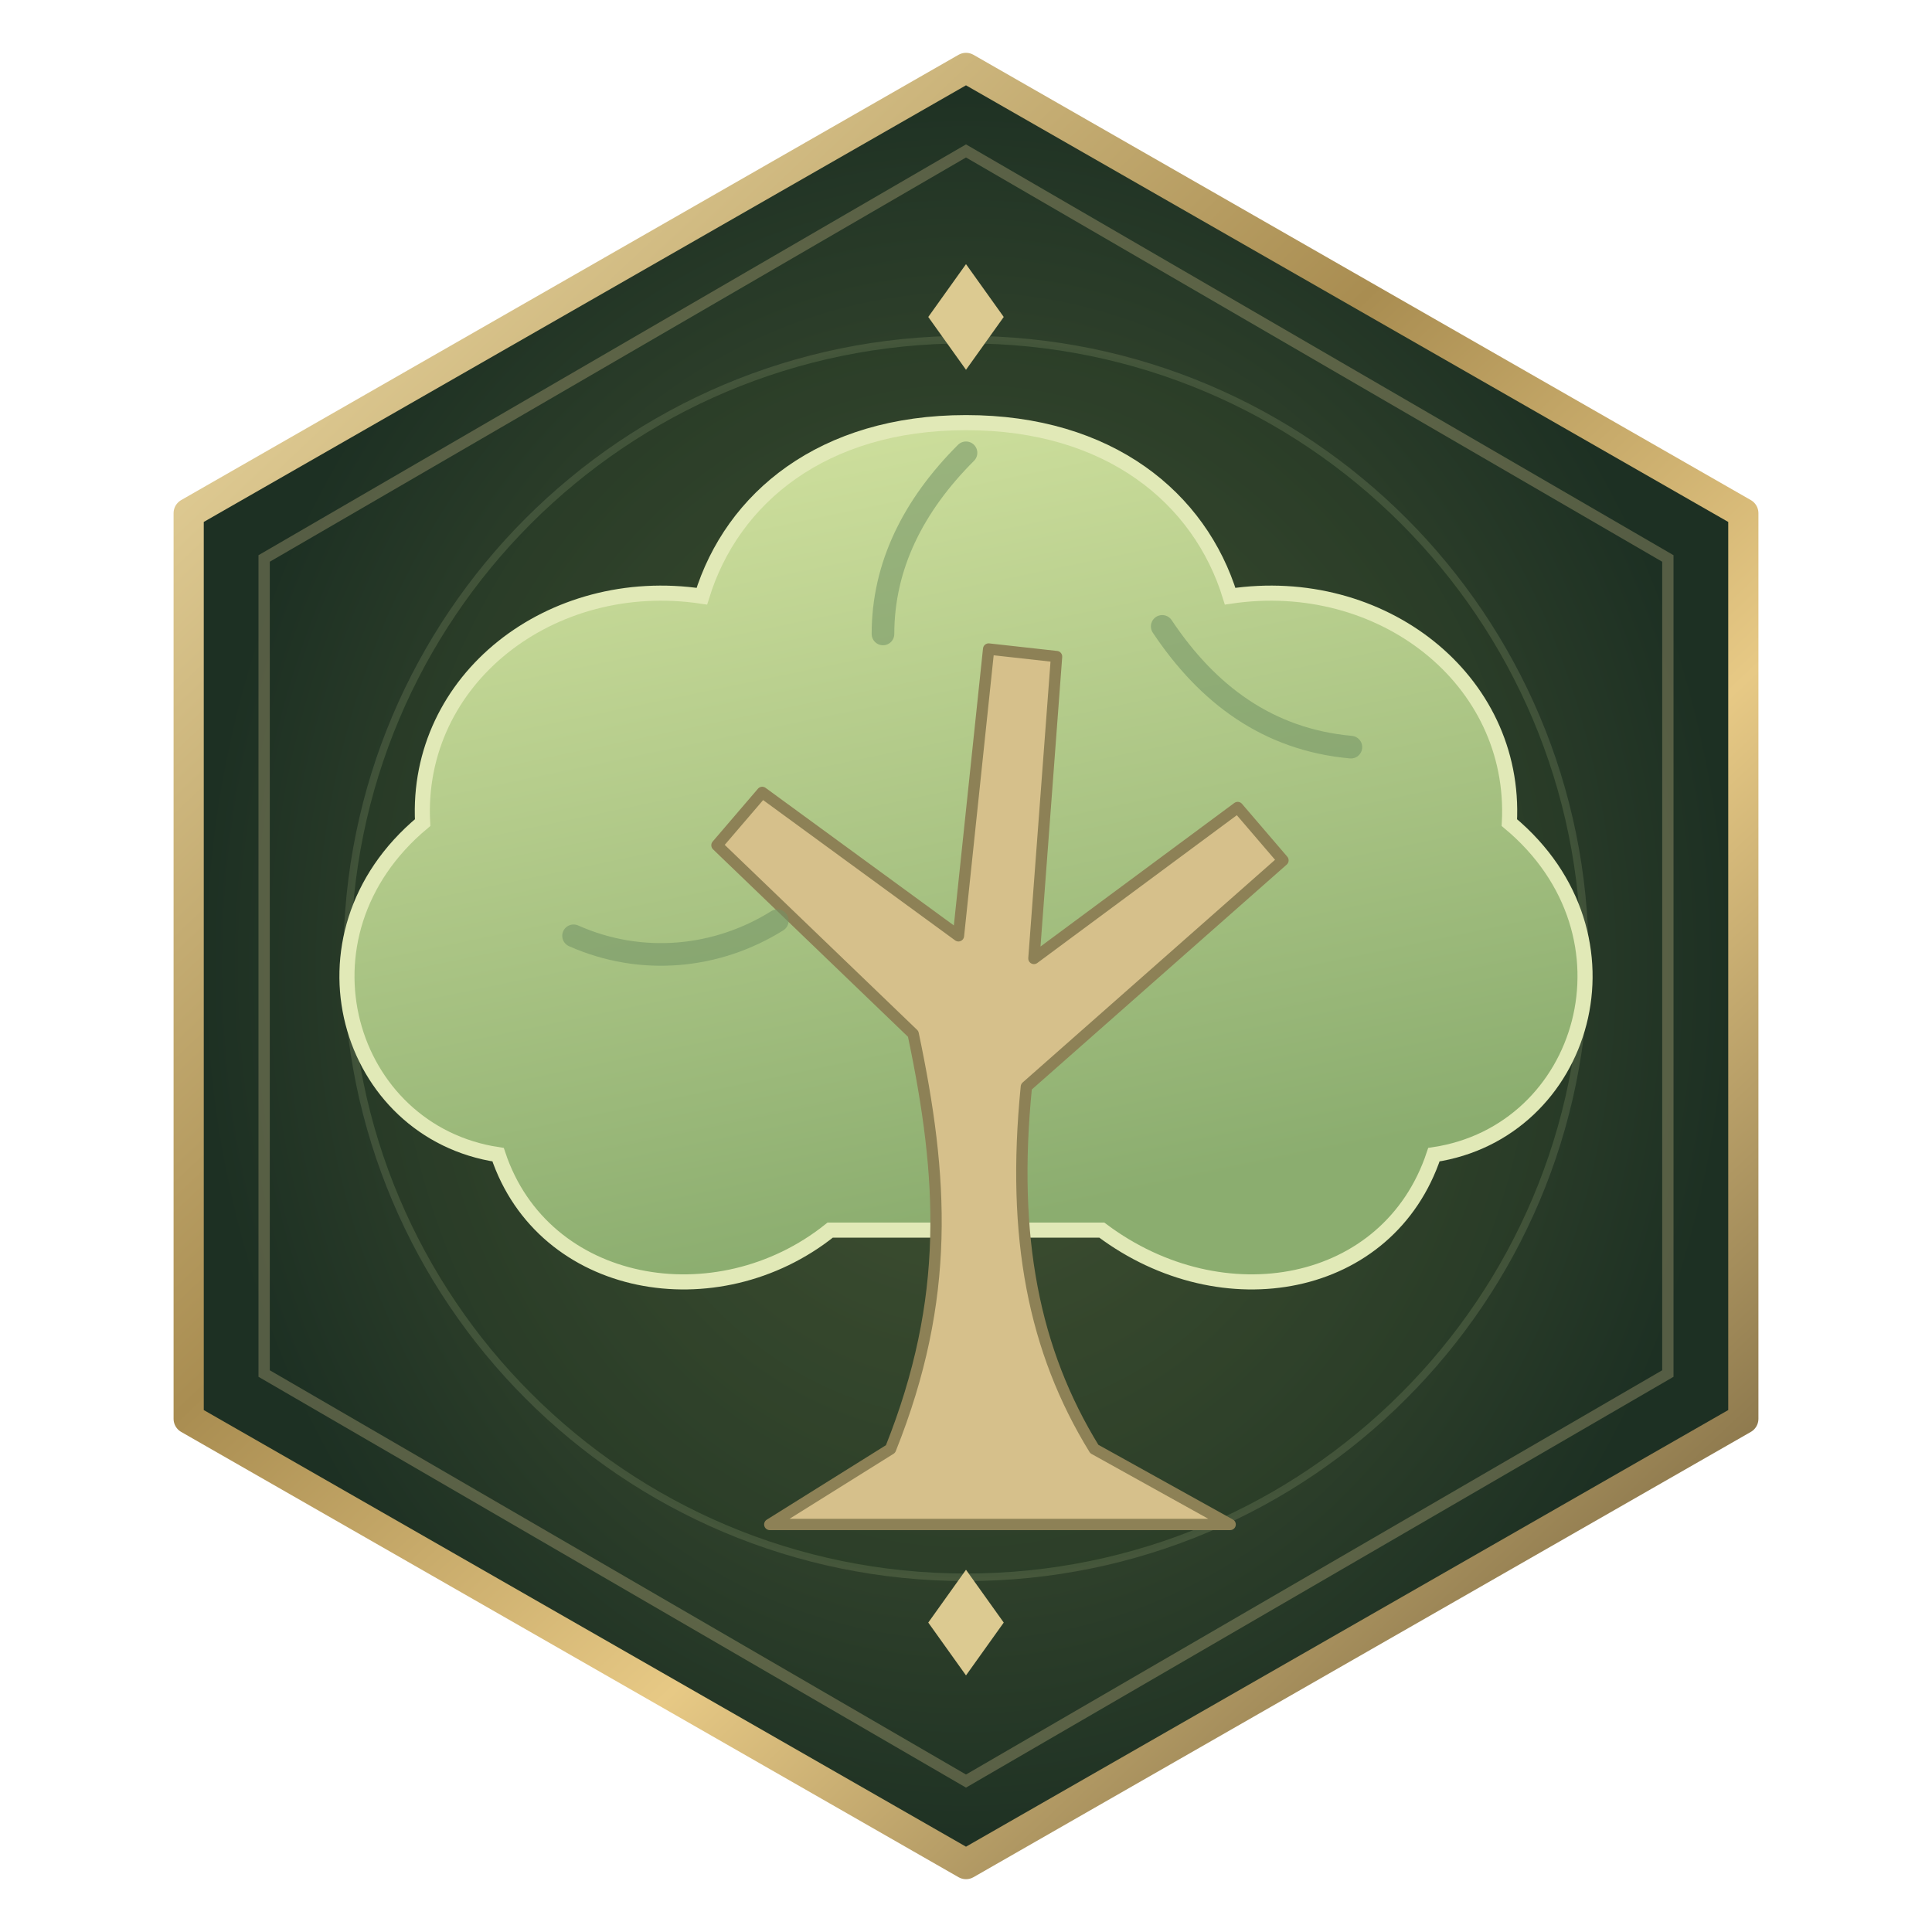
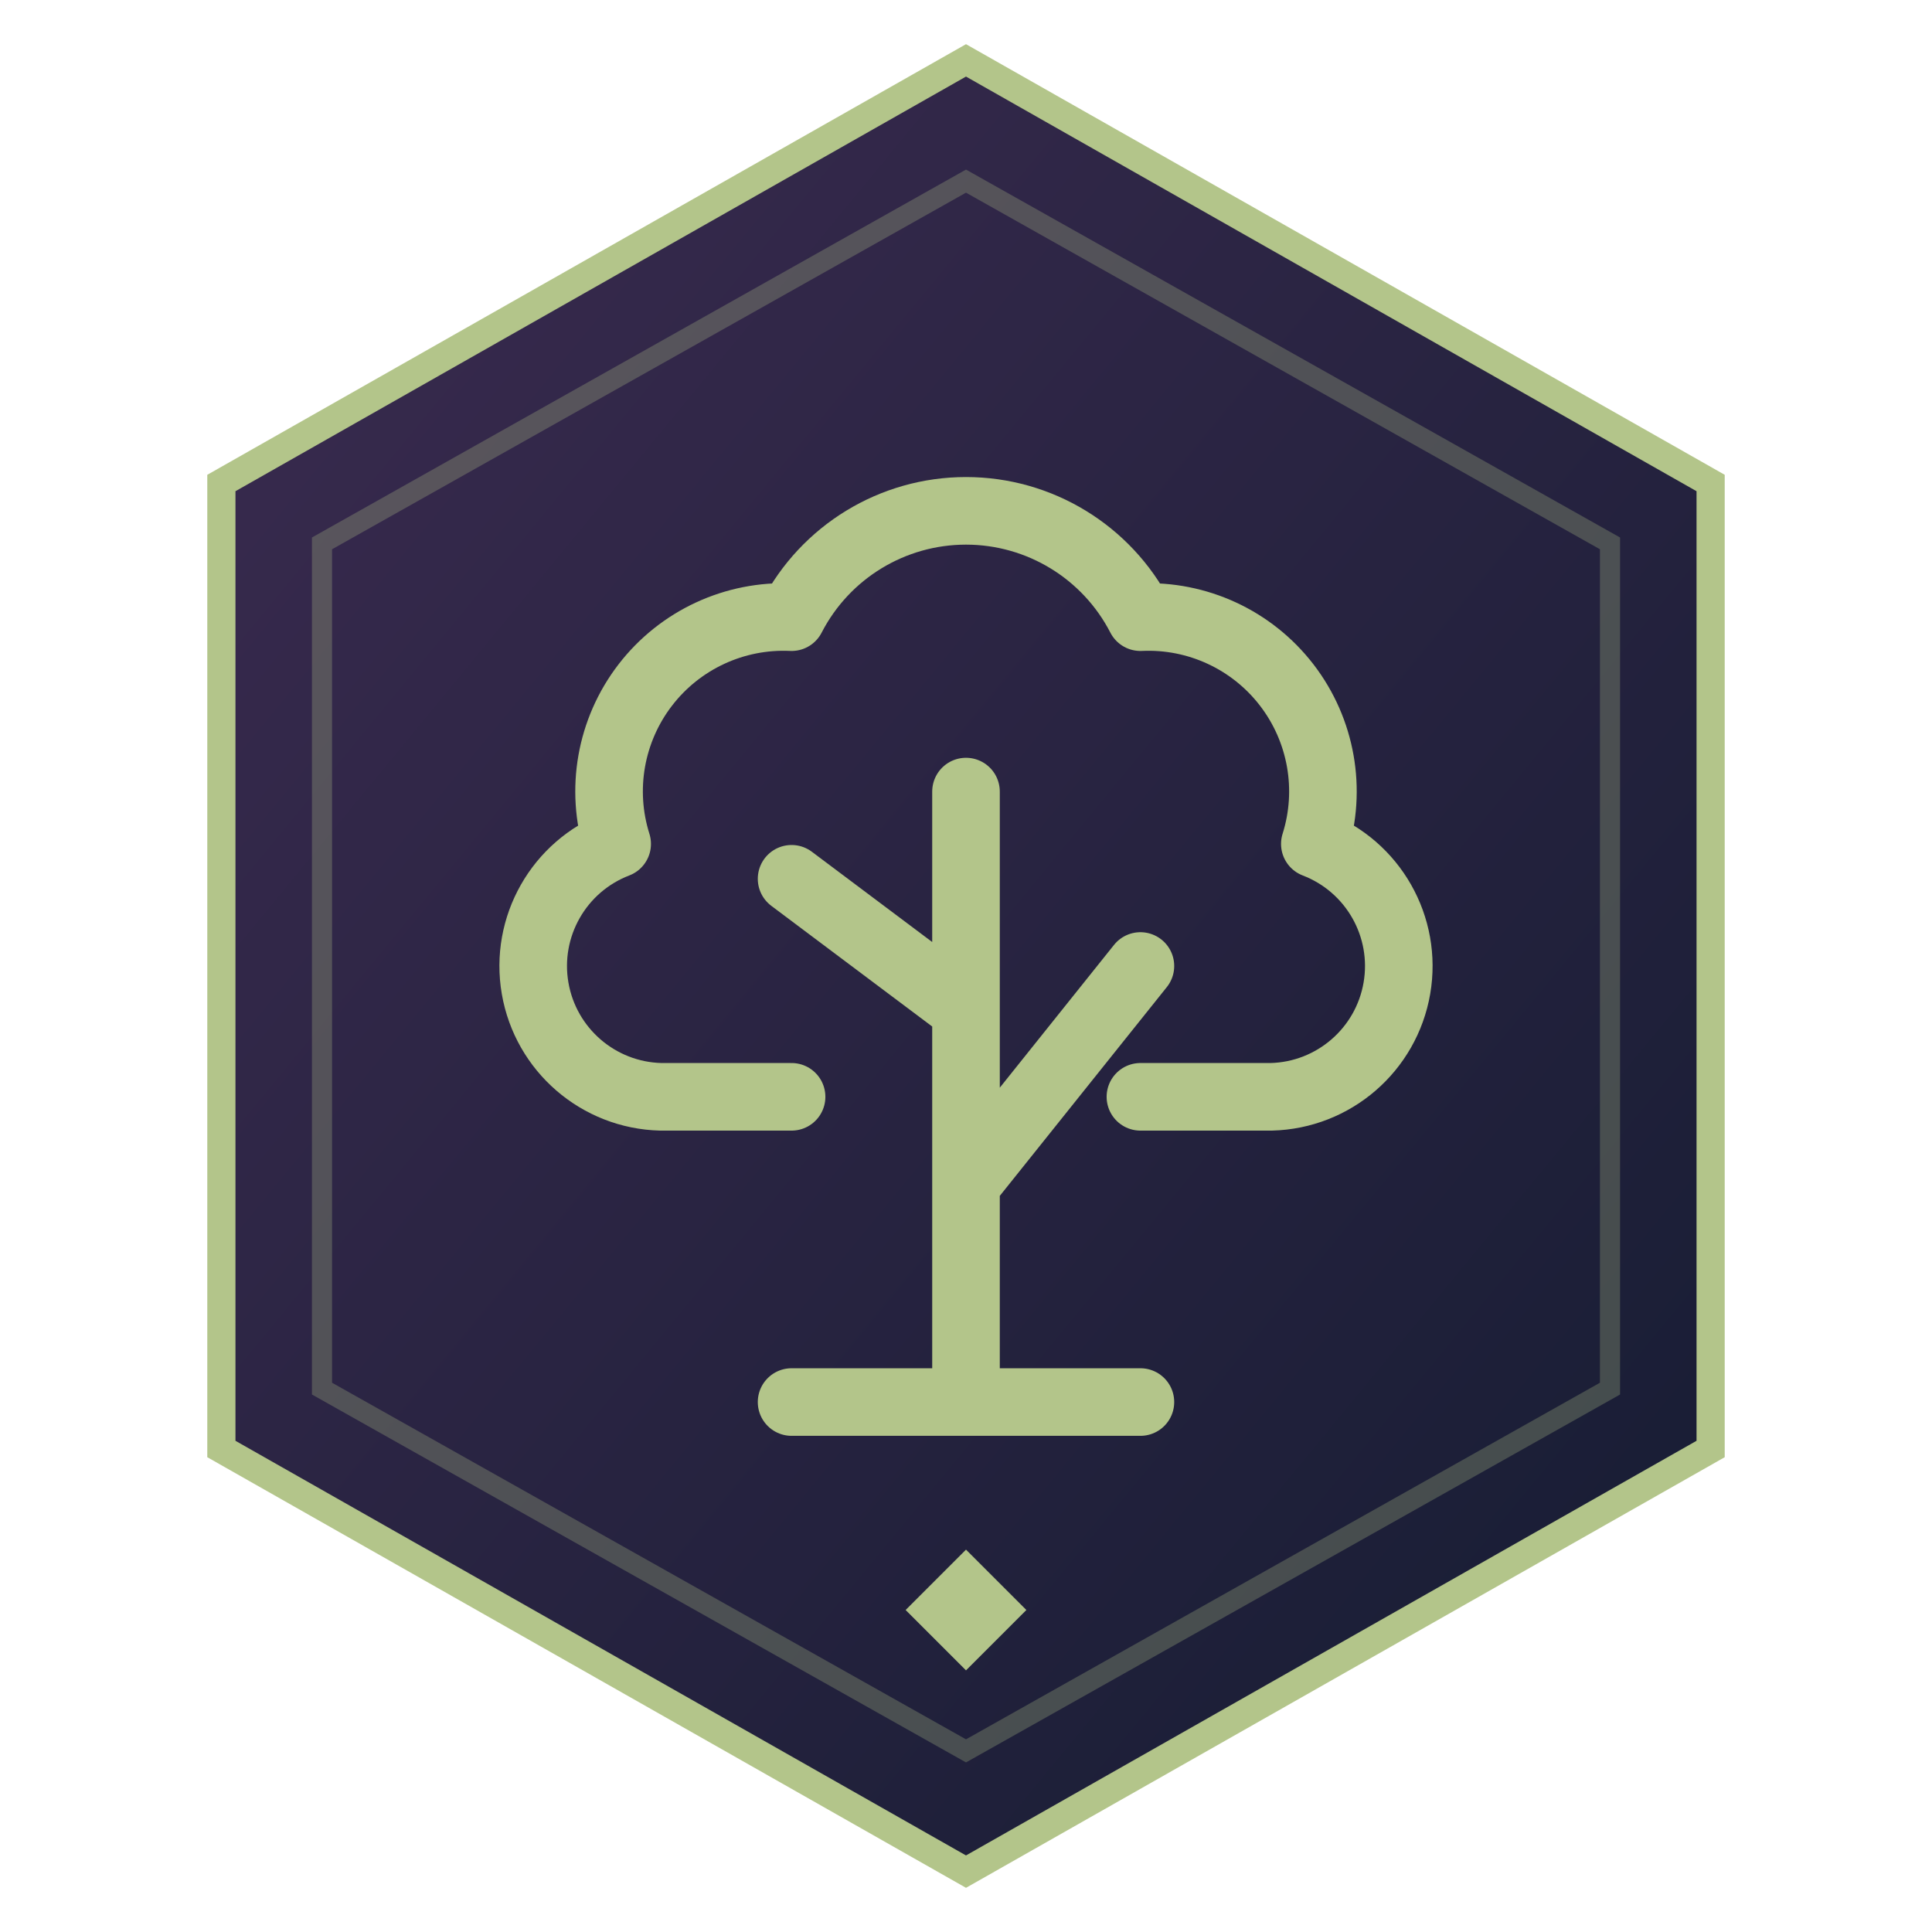
- <svg xmlns="http://www.w3.org/2000/svg" viewBox="0 0 256 256">
+ <svg xmlns="http://www.w3.org/2000/svg" width="96" height="96" viewBox="0 0 96 96" color="#b3c58a" role="img" aria-label="木のプロフィール">
  <defs>
-     <radialGradient id="bg">
-       <stop stop-color="#52613a" />
-       <stop offset="1" stop-color="#1d3023" />
-     </radialGradient>
-     <linearGradient id="metal" x2=".8" y2="1">
-       <stop stop-color="#f5e4ae" />
-       <stop offset=".45" stop-color="#a98d51" />
-       <stop offset=".7" stop-color="#e7c985" />
-       <stop offset="1" stop-color="#806d45" />
-     </linearGradient>
-     <linearGradient id="canopy" x2=".3" y2="1">
-       <stop stop-color="#d6e5a2" />
-       <stop offset="1" stop-color="#8bad6f" />
+     <linearGradient id="profile-tree" x2="1" y2="1">
+       <stop stop-color="#3b2b50" />
+       <stop offset="1" stop-color="#151c32" />
    </linearGradient>
  </defs>
-   <path d="m128 9 103 59v120l-103 59-103-59V68Z" fill="url(#bg)" stroke="url(#metal)" stroke-width="4" stroke-linejoin="round" />
-   <path d="m128 20 93 54v108l-93 54-93-54V74Z" fill="none" stroke="#d8c690" stroke-opacity=".3" stroke-width="1.5" />
-   <circle cx="128" cy="127" r="82" fill="#293e27" fill-opacity=".35" stroke="#c2d398" stroke-opacity=".16" />
-   <path d="M128 56c-19 0-31 10-35 23-20-3-38 11-37 30-18 15-10 41 10 44 6 18 29 22 44 10h36c16 12 38 8 44-10 20-3 28-29 10-44 1-19-17-33-37-30-4-13-16-23-35-23Z" fill="url(#canopy)" stroke="#e1e9b7" stroke-width="2" />
-   <path d="M118 192c8-20 7-36 3-55l-26-25 6-7 26 19 4-38 9 1-3 40 27-20 6 7-34 30c-2 20 1 35 9 48l18 10h-61Z" fill="#d6c08b" stroke="#8d8156" stroke-width="1.5" stroke-linejoin="round" />
-   <path d="M76 124c9 4 19 3 27-2m51-39c6 9 14 15 25 16m-51-39c-7 7-11 15-11 24" fill="none" stroke="#729264" stroke-opacity=".55" stroke-width="3" stroke-linecap="round" />
-   <path d="m128 35 5 7-5 7-5-7Zm0 173 5 7-5 7-5-7Z" fill="#dcca91" />
+   <path d="M48 3 85 24v48L48 93 11 72V24Z" fill="url(#profile-tree)" stroke="#b3c58a" stroke-width="1.4" />
+   <path d="M48 9 80 27v42L48 87 16 69V27Z" fill="none" stroke="#b3c58a" stroke-opacity=".28" />
+   <g transform="translate(22 22) scale(2.16667)">
+     <g fill="none" stroke="currentColor" stroke-width="1.55" stroke-linecap="round" stroke-linejoin="round">
+       <path d="M8 15H5a3 3 0 0 1-1-5.8A4 4 0 0 1 8 4a4.5 4.5 0 0 1 8 0 4 4 0 0 1 4 5.2A3 3 0 0 1 19 15h-3M12 8v14m0-9-4-3m4 7 4-5M8 22h8" />
+     </g>
+   </g>
+   <path d="m45 80 3-3 3 3-3 3Z" fill="#b3c58a" />
</svg>
